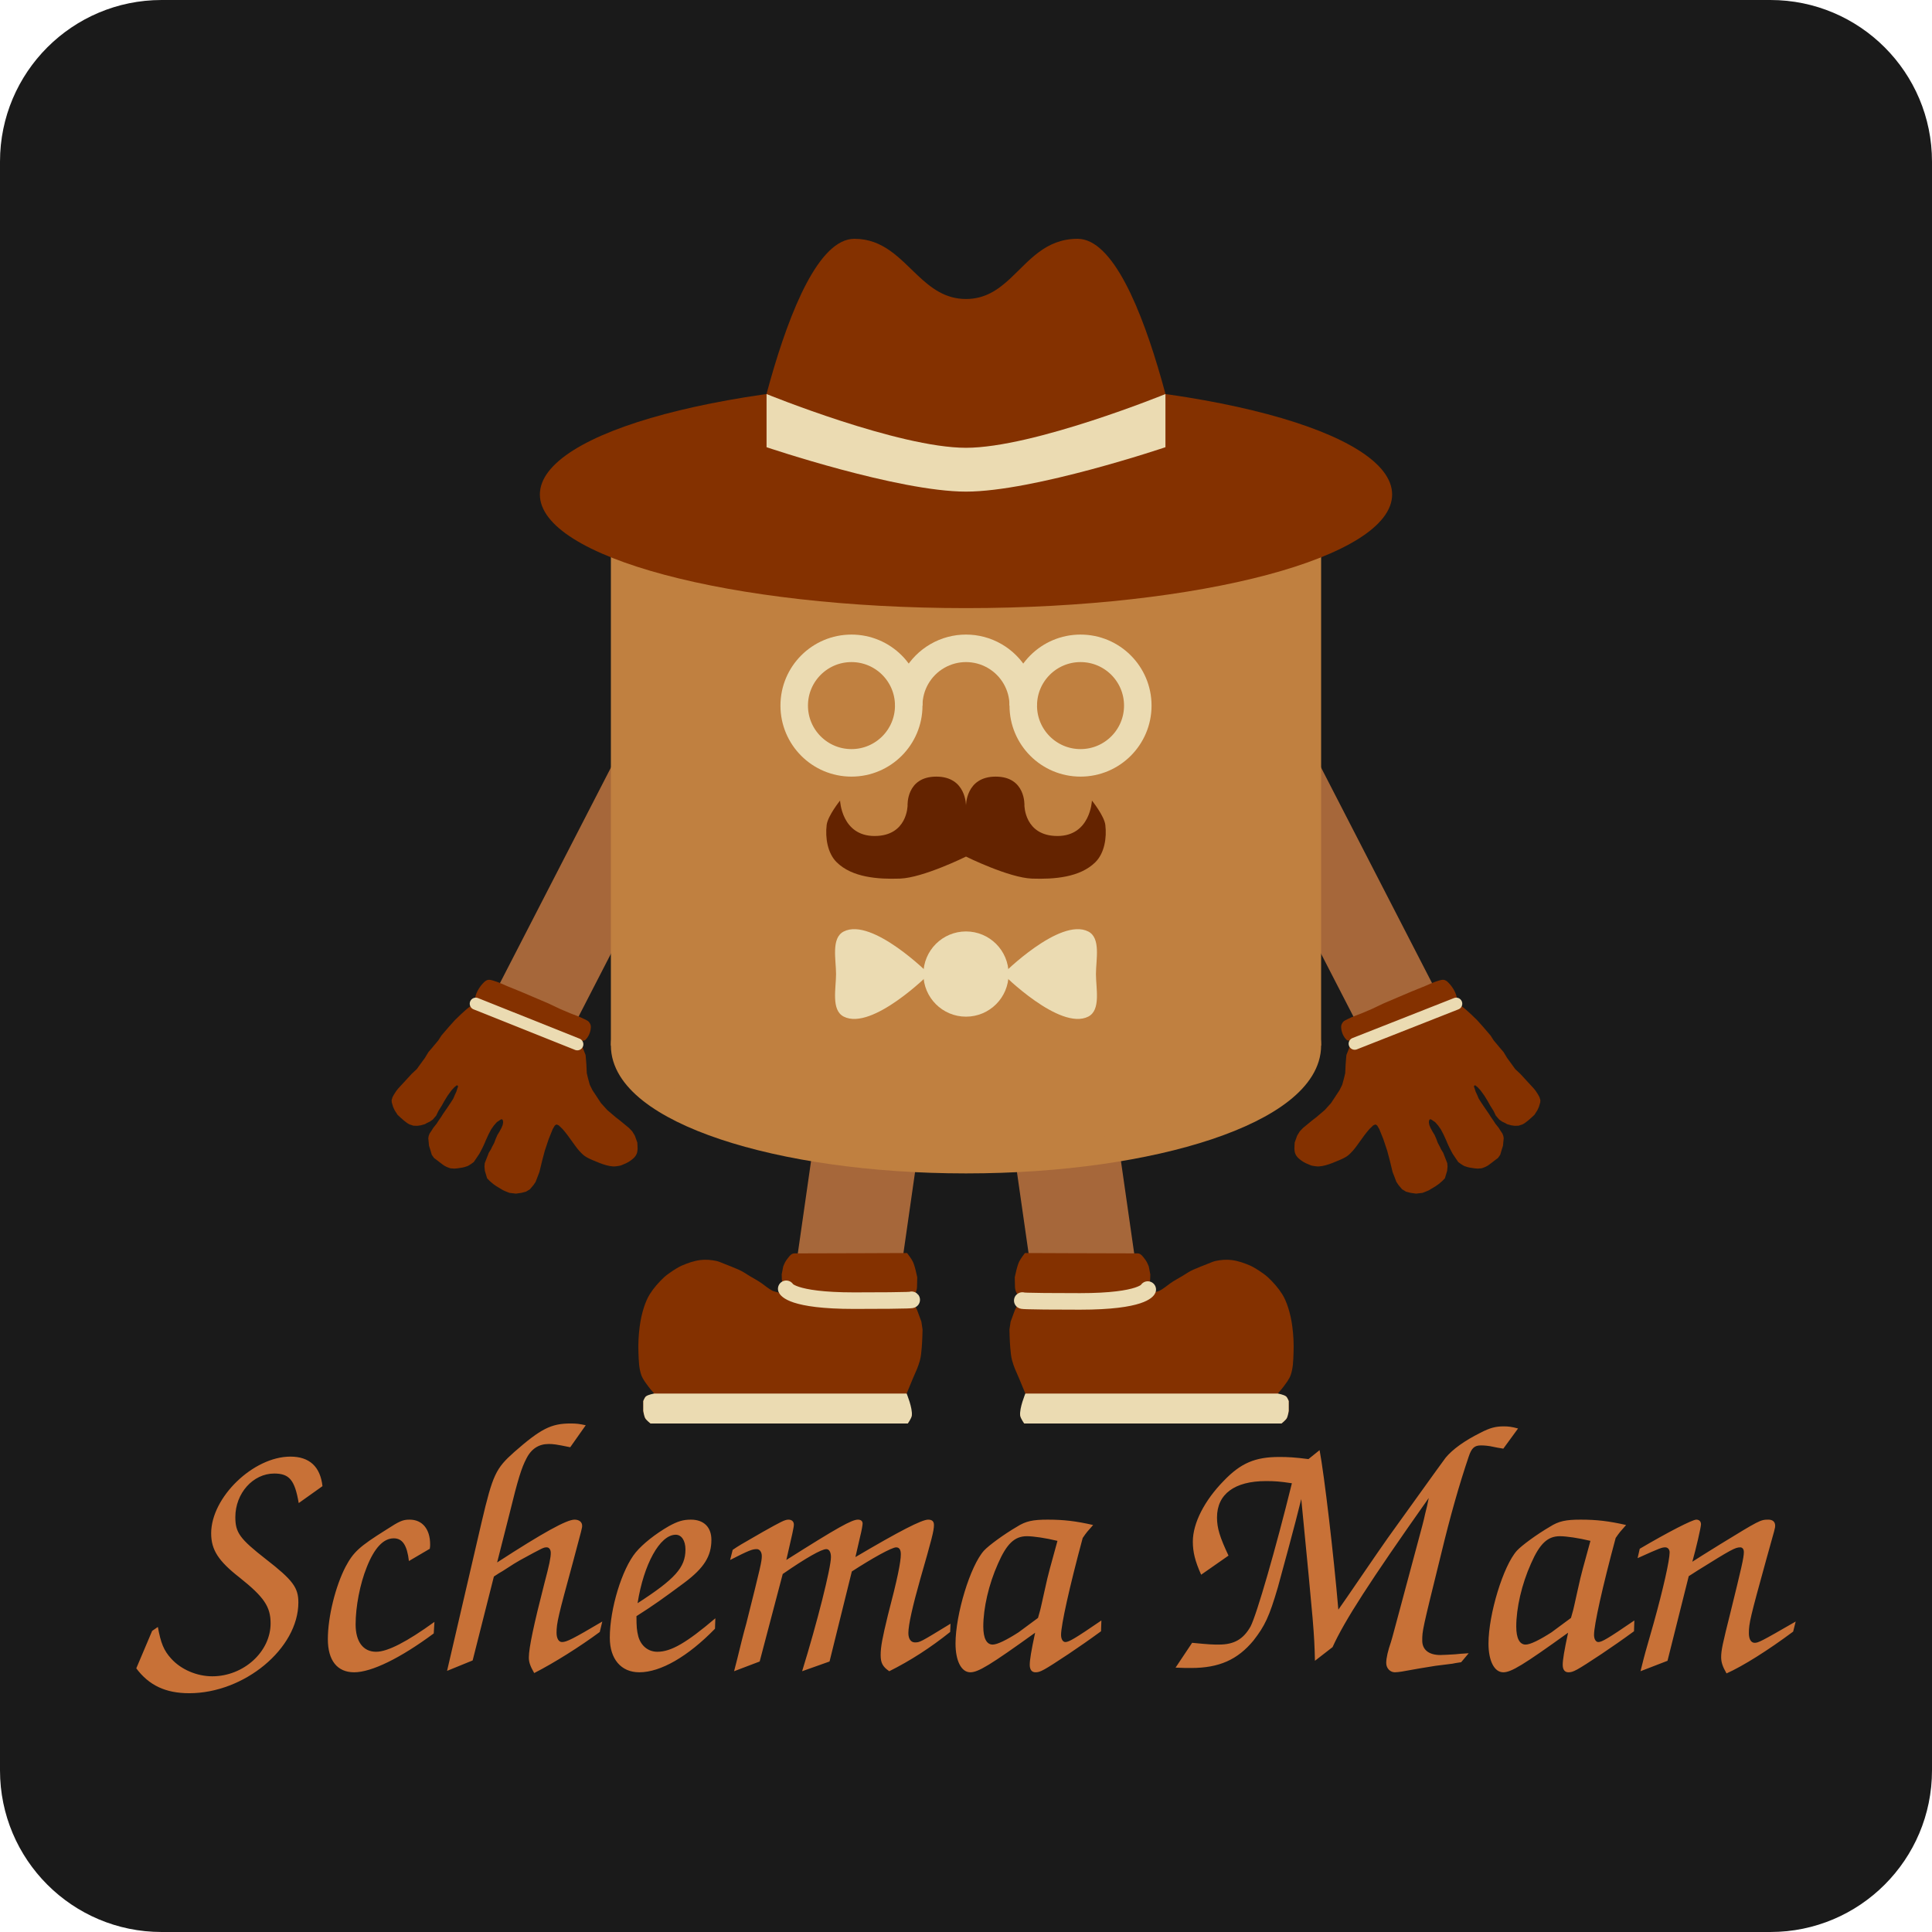
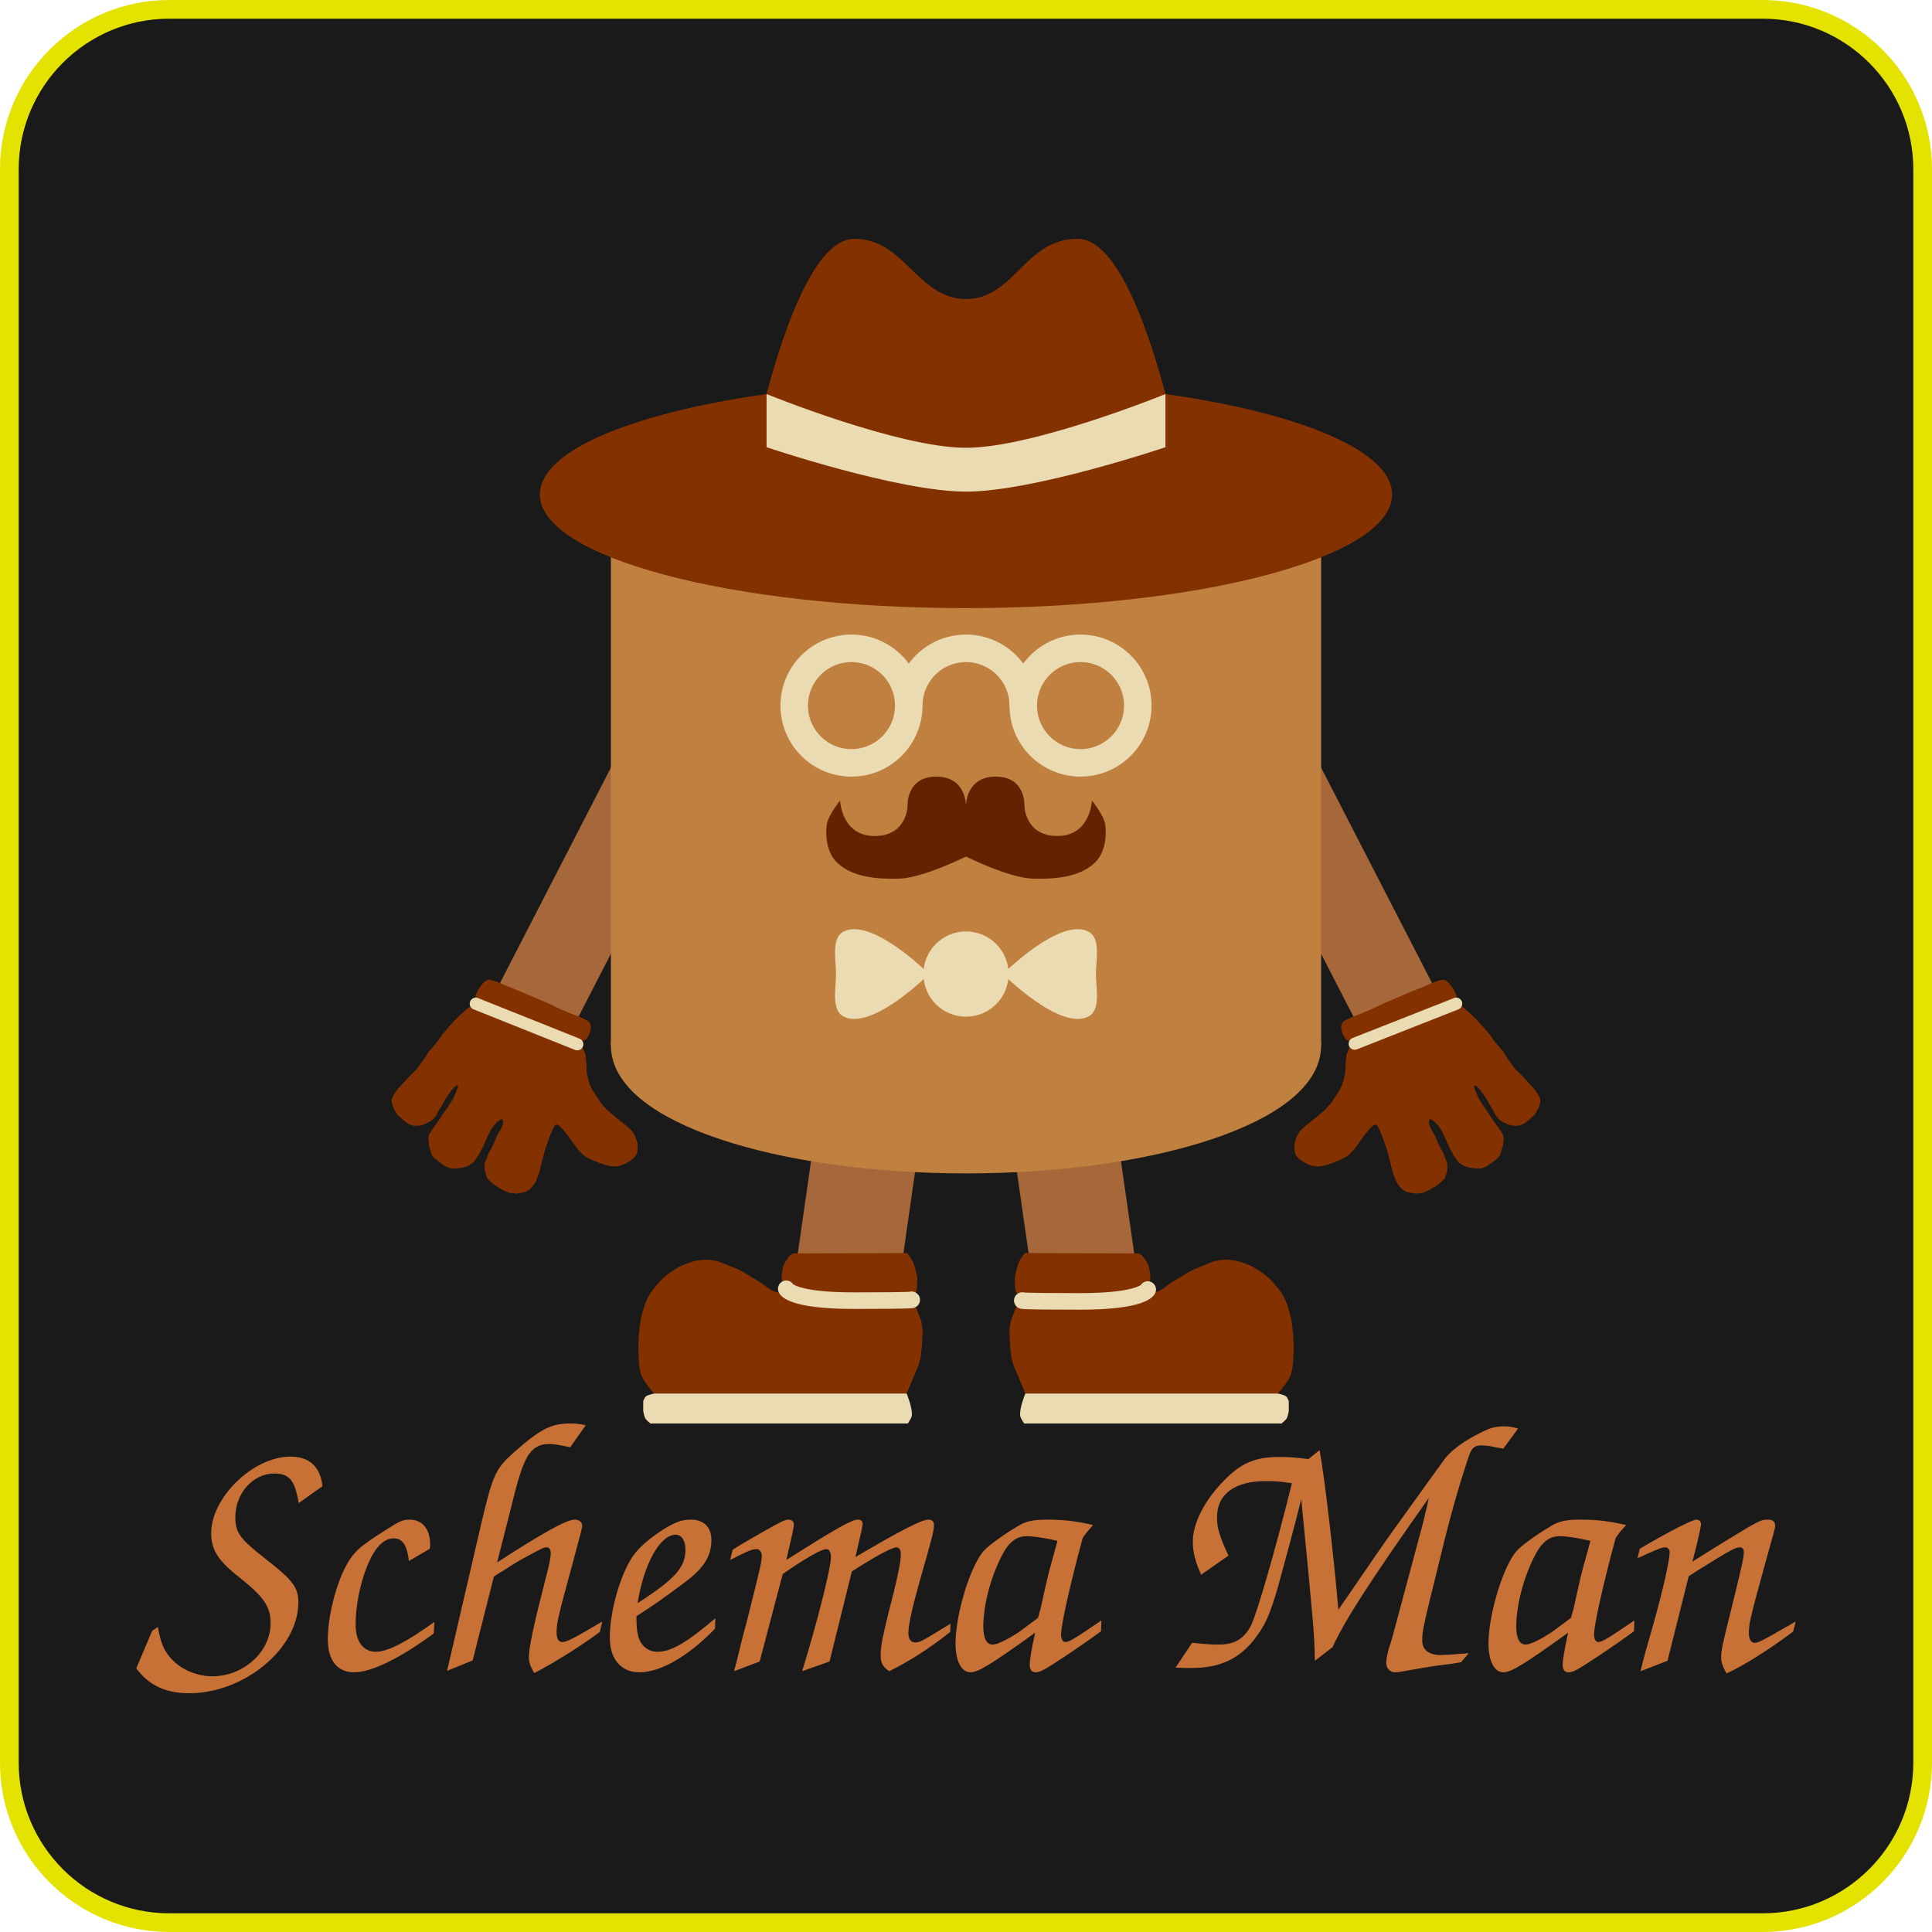
<svg xmlns="http://www.w3.org/2000/svg" width="512" height="512" viewBox="0 0 512 512" version="1.1" id="svg1">
  <defs id="defs1" />
  <g id="layer1">
-     <rect style="fill:#1a1a1a;stroke-width:2;stroke-linejoin:round;stroke-miterlimit:1" id="rect1" width="512" height="512" x="0" y="0" ry="42.829" />
+     <rect style="fill:#1a1a1a;stroke:#e4e200;stroke-width:4.952;stroke-linejoin:round;stroke-miterlimit:1;stroke-dasharray:none;stroke-opacity:1" id="rect1" width="507.048" height="507.048" x="2.476" y="2.476" ry="42.415" />
    <g id="g2" transform="translate(1.6552658e-6,28.25978)">
      <text xml:space="preserve" style="font-style:italic;font-variant:normal;font-weight:500;font-stretch:normal;font-size:95.435px;font-family:Z003;-inkscape-font-specification:'Z003, Medium Italic';font-variant-ligatures:normal;font-variant-caps:normal;font-variant-numeric:normal;font-variant-east-asian:normal;writing-mode:lr-tb;direction:ltr;fill:#c87137;fill-opacity:1;stroke:none;stroke-width:2;stroke-linejoin:round;stroke-miterlimit:1;stroke-dasharray:none" x="36.118" y="413.681" id="text1">
        <tspan id="tspan1" x="36.118" y="413.681" style="font-style:italic;font-variant:normal;font-weight:500;font-stretch:normal;font-size:95.435px;font-family:Z003;-inkscape-font-specification:'Z003, Medium Italic';font-variant-ligatures:normal;font-variant-caps:normal;font-variant-numeric:normal;font-variant-east-asian:normal;fill:#c87137;fill-opacity:1;stroke:none;stroke-width:2;stroke-dasharray:none">Schema Man</tspan>
      </text>
      <g id="g1" transform="matrix(0.7528657,0,0,0.7528657,54.65809,125.9163)">
        <g id="g9-8" transform="matrix(-1,0,0,1,520.9184,-170.6633)">
          <path style="fill:none;fill-opacity:1;stroke:#a6673a;stroke-width:30;stroke-dasharray:none;stroke-opacity:1" d="m 88.19,347.117 17.321,-33.643 8.815,-17.121 29.879,-58.033" id="path6-9" transform="translate(2.2e-6)" />
          <path style="fill:#843100;fill-opacity:1;stroke:none;stroke-width:4.822;stroke-dasharray:none" d="m 80.929,319.185 c -0.373,0.638 -1.377,0.581 -2.004,0.978 -0.616,0.39 -1.704,1.366 -1.704,1.366 l -1.484,1.343 -2.19,2.12 -2.218,2.482 -2.499,2.918 -1.112,1.726 -2.183,2.61 -1.282,1.487 -1.229,2.044 -1.754,2.402 -1.115,1.547 -1.854,1.735 -2.284,2.494 -2.437,2.639 -0.694,0.894 -0.788,1.223 -0.484,0.9 -0.312,1.065 0.039,0.714 0.468,1.614 0.599,1.281 0.983,1.525 1.143,1.066 1.063,0.932 1.232,0.945 0.793,0.447 1.349,0.441 1.366,0.043 1.222,-0.169 1.499,-0.422 0.449,-0.278 1.277,-0.624 1.023,-0.72 1.184,-1.381 0.76,-1.59 1.273,-2.044 0.801,-1.449 1.181,-1.924 1.383,-1.904 1.015,-1.091 0.773,-0.618 0.234,-0.04 0.311,0.357 -0.33,0.899 -0.305,0.99 -0.477,0.998 -0.581,1.385 -0.794,1.264 -1.223,1.833 -1.614,2.342 -0.618,0.991 -0.926,1.339 -0.68,1.054 -1.22,1.537 -0.519,0.837 -0.764,1.153 -0.338,0.88 -0.12,0.8 0.252,2.609 0.42,1.317 0.538,1.844 0.8,1.146 0.998,0.744 c 0,0 0.872,0.689 1.301,1.001 0.444,0.323 0.858,0.69 1.33,0.97 0.454,0.27 0.937,0.497 1.435,0.679 0.328,0.12 0.664,0.261 1.013,0.267 0.333,0.006 0.786,0.087 1.179,0.076 0.614,-0.017 1.435,-0.154 1.829,-0.22 0.394,-0.066 0.609,-0.072 0.908,-0.136 0.545,-0.117 0.917,-0.216 1.608,-0.454 0.886,-0.306 2.4,-1.503 2.4,-1.503 l 1.968,-2.916 1.101,-2.096 0.711,-1.537 0.432,-1.035 0.989,-2.173 0.929,-1.761 0.969,-1.366 1.033,-1.168 0.608,-0.395 0.673,-0.474 0.468,-0.155 0.36,0.377 0.094,0.698 -0.157,0.928 -0.197,0.488 -0.229,0.561 -0.693,1.281 -0.771,1.265 -0.614,1.431 -0.472,1.28 -0.768,1.443 -0.364,0.792 -0.803,1.315 -0.872,2.242 -0.542,1.389 -0.093,1.147 0.135,1.525 0.794,2.647 0.956,0.981 1.155,0.991 1.152,0.813 2.29,1.376 0.635,0.292 1.659,0.666 2.295,0.274 1.943,-0.276 1.587,-0.408 1.403,-0.853 1.238,-1.465 0.767,-1.145 1.339,-3.492 0.956,-3.947 0.919,-3.479 1.395,-4.171 1.397,-3.46 0.723,-1.251 0.596,-0.408 0.811,0.323 1.293,1.249 c 0,0 0.256,0.25 1.132,1.34 1.169,1.455 2.183,3.026 3.31,4.513 0.443,0.585 0.867,1.187 1.357,1.734 0.587,0.654 1.194,1.304 1.891,1.842 0.443,0.342 0.943,0.605 1.438,0.868 0.478,0.254 0.974,0.473 1.474,0.682 1.564,0.655 3.129,1.333 4.763,1.79 0.728,0.203 1.476,0.357 2.231,0.419 0.426,0.035 0.863,0.052 1.283,-0.028 0.634,-0.121 1.262,-0.115 1.86,-0.357 0.431,-0.174 1.239,-0.501 1.656,-0.704 1.071,-0.523 1.844,-1.062 2.723,-1.862 0.488,-0.445 0.854,-1.034 1.091,-1.648 0.205,-0.53 0.261,-1.683 0.261,-1.683 l -0.099,-2.082 -0.868,-2.44 -0.898,-1.483 -1.193,-1.253 -3.363,-2.769 -1.187,-0.897 -3.095,-2.636 -2.196,-2.434 -2.972,-4.51 -0.962,-1.929 -0.623,-2.261 -0.436,-1.841 -0.141,-3.007 -0.128,-1.641 -0.153,-1.732 c 0,0 -0.816,-2 -1.19,-3.013 -0.204,-0.552 -0.828,-1.137 -0.575,-1.669 0.256,-0.539 1.256,-0.218 1.688,-0.633 1.206,-1.158 1.914,-2.947 1.932,-4.612 0.007,-0.608 -0.281,-1.229 -0.669,-1.701 -0.376,-0.457 -0.971,-0.687 -1.498,-0.962 -1.558,-0.814 -4.878,-2.016 -4.878,-2.016 l -3.698,-1.564 -4.236,-2.007 -9.647,-4.11 -4.989,-2.026 c 0,0 -3.156,-1.466 -4.832,-1.905 -0.563,-0.147 -1.159,-0.349 -1.73,-0.237 -0.531,0.104 -1.019,0.431 -1.403,0.808 -1.43,1.405 -2.612,3.208 -3.083,5.148 -0.192,0.792 0.567,1.734 0.155,2.438 -5e-6,1e-5 0,-3e-5 0,-3e-5 z" id="path9-2" transform="translate(2.2e-6)" />
          <path style="fill:none;stroke:#ebdbb2;stroke-width:4.267;stroke-linecap:round;stroke-linejoin:miter;stroke-dasharray:none;stroke-opacity:1" d="m 405.11,333.036 35.733,-14.078" id="path23" transform="matrix(-1,0,0,1,521.7729,0.2264765)" />
        </g>
        <g id="g9" transform="translate(13.94973,-170.6633)">
          <path style="fill:none;fill-opacity:1;stroke:#a6673a;stroke-width:30;stroke-dasharray:none;stroke-opacity:1" d="M 88.19,347.117 144.205,238.321" id="path6" />
          <path style="fill:#843100;fill-opacity:1;stroke:none;stroke-width:4.822;stroke-dasharray:none" d="m 80.929,319.185 c -0.373,0.638 -1.377,0.581 -2.004,0.978 -0.616,0.39 -1.704,1.366 -1.704,1.366 l -1.484,1.343 -2.19,2.12 -2.218,2.482 -2.499,2.918 -1.112,1.726 -2.183,2.61 -1.282,1.487 -1.229,2.044 -1.754,2.402 -1.115,1.547 -1.854,1.735 -2.284,2.494 -2.437,2.639 -0.694,0.894 -0.788,1.223 -0.484,0.9 -0.312,1.065 0.039,0.714 0.468,1.614 0.599,1.281 0.983,1.525 1.143,1.066 1.063,0.932 1.232,0.945 0.793,0.447 1.349,0.441 1.366,0.043 1.222,-0.169 1.499,-0.422 0.449,-0.278 1.277,-0.624 1.023,-0.72 1.184,-1.381 0.76,-1.59 1.273,-2.044 0.801,-1.449 1.181,-1.924 1.383,-1.904 1.015,-1.091 0.773,-0.618 0.234,-0.04 0.311,0.357 -0.33,0.899 -0.305,0.99 -0.477,0.998 -0.581,1.385 -0.794,1.264 -1.223,1.833 -1.614,2.342 -0.618,0.991 -0.926,1.339 -0.68,1.054 -1.22,1.537 -0.519,0.837 -0.764,1.153 -0.338,0.88 -0.12,0.8 0.252,2.609 0.42,1.317 0.538,1.844 0.8,1.146 0.998,0.744 c 0,0 0.872,0.689 1.301,1.001 0.444,0.323 0.858,0.69 1.33,0.97 0.454,0.27 0.937,0.497 1.435,0.679 0.328,0.12 0.664,0.261 1.013,0.267 0.333,0.006 0.786,0.087 1.179,0.076 0.614,-0.017 1.435,-0.154 1.829,-0.22 0.394,-0.066 0.609,-0.072 0.908,-0.136 0.545,-0.117 0.917,-0.216 1.608,-0.454 0.886,-0.306 2.4,-1.503 2.4,-1.503 l 1.968,-2.916 1.101,-2.096 0.711,-1.537 0.432,-1.035 0.989,-2.173 0.929,-1.761 0.969,-1.366 1.033,-1.168 0.608,-0.395 0.673,-0.474 0.468,-0.155 0.36,0.377 0.094,0.698 -0.157,0.928 -0.197,0.488 -0.229,0.561 -0.693,1.281 -0.771,1.265 -0.614,1.431 -0.472,1.28 -0.768,1.443 -0.364,0.792 -0.803,1.315 -0.872,2.242 -0.542,1.389 -0.093,1.147 0.135,1.525 0.794,2.647 0.956,0.981 1.155,0.991 1.152,0.813 2.29,1.376 0.635,0.292 1.659,0.666 2.295,0.274 1.943,-0.276 1.587,-0.408 1.403,-0.853 1.238,-1.465 0.767,-1.145 1.339,-3.492 0.956,-3.947 0.919,-3.479 1.395,-4.171 1.397,-3.46 0.723,-1.251 0.596,-0.408 0.811,0.323 1.293,1.249 c 0,0 0.256,0.25 1.132,1.34 1.169,1.455 2.183,3.026 3.31,4.513 0.443,0.585 0.867,1.187 1.357,1.734 0.587,0.654 1.194,1.304 1.891,1.842 0.443,0.342 0.943,0.605 1.438,0.868 0.478,0.254 0.974,0.473 1.474,0.682 1.564,0.655 3.129,1.333 4.763,1.79 0.728,0.203 1.476,0.357 2.231,0.419 0.426,0.035 0.863,0.052 1.283,-0.028 0.634,-0.121 1.262,-0.115 1.86,-0.357 0.431,-0.174 1.239,-0.501 1.656,-0.704 1.071,-0.523 1.844,-1.062 2.723,-1.862 0.488,-0.445 0.854,-1.034 1.091,-1.648 0.205,-0.53 0.261,-1.683 0.261,-1.683 l -0.099,-2.082 -0.868,-2.44 -0.898,-1.483 -1.193,-1.253 -3.363,-2.769 -1.187,-0.897 -3.095,-2.636 -2.196,-2.434 -2.972,-4.51 -0.962,-1.929 -0.623,-2.261 -0.436,-1.841 -0.141,-3.007 -0.128,-1.641 -0.153,-1.732 c 0,0 -0.816,-2 -1.19,-3.013 -0.204,-0.552 -0.828,-1.137 -0.575,-1.669 0.256,-0.539 1.256,-0.218 1.688,-0.633 1.206,-1.158 1.914,-2.947 1.932,-4.612 0.007,-0.608 -0.281,-1.229 -0.669,-1.701 -0.376,-0.457 -0.971,-0.687 -1.498,-0.962 -1.558,-0.814 -4.878,-2.016 -4.878,-2.016 l -3.698,-1.564 -4.236,-2.007 -9.647,-4.11 -4.989,-2.026 c 0,0 -3.156,-1.466 -4.832,-1.905 -0.563,-0.147 -1.159,-0.349 -1.73,-0.237 -0.531,0.104 -1.019,0.431 -1.403,0.808 -1.43,1.405 -2.612,3.208 -3.083,5.148 -0.192,0.792 0.567,1.734 0.155,2.438 -5e-6,1e-5 0,-3e-5 0,-3e-5 z" id="path9" />
          <path style="fill:none;stroke:#ebdbb2;stroke-width:4.267;stroke-linecap:round;stroke-linejoin:miter;stroke-dasharray:none;stroke-opacity:1" d="M 119.178,333.24 83.445,318.959" id="path23-8" transform="translate(-2.515686,0.2264557)" />
        </g>
        <ellipse style="fill:#de9955;stroke:#de9955;stroke-width:9.655" id="path1" cx="267.434" cy="-16.744" rx="120.172" ry="40.172" />
        <g id="g23" transform="translate(-0.8545757,-170.4369)">
          <rect style="fill:#a6673a;fill-opacity:1;stroke:none;stroke-width:0;stroke-dasharray:none" id="rect2-2" width="37.578" height="105.125" x="319.484" y="391.578" transform="matrix(-0.989011,0,0.07452728,0.5199288,609.137,167.3703)" />
          <path style="fill:#843100;fill-opacity:1;stroke:none;stroke-width:27.061;stroke-dasharray:none" d="m 339.59,421.01 c 1.395,-0.7 2.6,-1.727 3.864,-2.642 1.278,-0.926 2.799,-1.722 4.156,-2.529 1.394,-0.83 2.555,-1.7 4.048,-2.335 1.664,-0.709 3.337,-1.399 5.028,-2.042 0.965,-0.367 1.906,-0.833 2.917,-1.036 1.776,-0.356 3.627,-0.508 5.427,-0.297 2.275,0.267 4.479,1.057 6.587,1.953 1.056,0.449 2.994,1.699 2.994,1.699 0,0 2.245,1.466 3.219,2.378 1.919,1.799 3.693,3.801 5.09,6.03 0.88,1.405 1.5,2.97 2.021,4.544 0.716,2.162 1.192,4.41 1.497,6.667 0.423,3.132 0.579,6.312 0.449,9.469 -0.107,2.61 -0.131,5.311 -1.01,7.771 -0.556,1.555 -1.646,2.87 -2.62,4.204 -0.591,0.81 -1.946,2.293 -1.946,2.293 l 2.994,1.019 0.898,1.614 v 3.737 l -0.749,2.463 -1.796,1.699 H 292.088 l -1.424,-2.799 0.832,-3.523 c 0.756,-2.334 0.837,-1.786 0.994,-4.209 l -2.183,-5.279 c 0,0 -1.04,-2.393 -1.438,-3.307 -0.369,-0.848 -0.793,-2.148 -1.041,-3.038 -0.42,-1.509 -0.516,-3.094 -0.662,-4.654 -0.194,-2.083 -0.28,-6.27 -0.28,-6.27 l 0.412,-2.76 1.399,-3.801 c 0.538,-1.461 1.562,-2.473 2.044,-3.904 0,0 -1.18,-2.076 -1.415,-2.538 -0.539,-1.059 -0.494,-2.114 -0.494,-2.114 l -0.075,-3.27 0.599,-2.633 c 0,0 0.497,-1.953 0.936,-2.852 0.537,-1.101 2.048,-3.051 2.048,-3.051 0,0 28.488,0.127 39.682,0.127 1.259,0 2.089,1.471 2.858,2.467 0.49,0.635 1.059,2.162 1.059,2.162 l 0.529,2.762 -0.052,1.846 c 0,0 -0.346,2.388 -0.865,3.457 -0.668,1.378 -0.737,1.81 -0.737,1.81 0,0 4.424,-1.111 4.777,-1.288 z" id="path15" transform="translate(-3.304473,-0.9479736)" />
          <path style="fill:none;stroke:#ebdbb2;stroke-width:5.825;stroke-linecap:round;stroke-linejoin:miter;stroke-dasharray:none;stroke-opacity:1" d="m 291.44,427.385 c 0,0 -1.927,0.314 20.275,0.314 22.202,0 23.859,-4.175 23.859,-4.175" id="path22" transform="translate(-3.304467,-3.947974)" />
          <path style="fill:#ebdbb2;fill-opacity:1;stroke:none;stroke-width:4.9;stroke-dasharray:none" d="m 381.309,460.135 h -88.82 c 0,0 -2.141,5.102 -1.826,7.731 0.125,1.04 1.424,2.799 1.424,2.799 h 90.569 c 0,0 1.406,-1.088 1.839,-1.839 0.454,-0.787 0.706,-2.634 0.706,-2.634 v -3.425 c 0,0 -0.456,-1.23 -0.94,-1.628 -0.803,-0.66 -2.952,-1.005 -2.952,-1.005 z" id="path21" transform="translate(-3.304467,-3.947974)" />
        </g>
        <g id="g24" transform="translate(-0.8545757,-170.4369)">
          <rect style="fill:#a6673a;fill-opacity:1;stroke:none;stroke-width:0;stroke-dasharray:none" id="rect2-2-1" width="37.578" height="105.125" x="319.484" y="391.578" transform="matrix(0.989011,0,-0.07452728,0.5199288,-72.55975,167.3703)" />
          <path style="fill:#843100;fill-opacity:1;stroke:none;stroke-width:27.061;stroke-dasharray:none" d="m 339.59,421.01 c 1.395,-0.7 2.6,-1.727 3.864,-2.642 1.278,-0.926 2.799,-1.722 4.156,-2.529 1.394,-0.83 2.555,-1.7 4.048,-2.335 1.664,-0.709 3.337,-1.399 5.028,-2.042 0.965,-0.367 1.906,-0.833 2.917,-1.036 1.776,-0.356 3.627,-0.508 5.427,-0.297 2.275,0.267 4.479,1.057 6.587,1.953 1.056,0.449 2.994,1.699 2.994,1.699 0,0 2.245,1.466 3.219,2.378 1.919,1.799 3.693,3.801 5.09,6.03 0.88,1.405 1.5,2.97 2.021,4.544 0.716,2.162 1.192,4.41 1.497,6.667 0.423,3.132 0.579,6.312 0.449,9.469 -0.107,2.61 -0.131,5.311 -1.01,7.771 -0.556,1.555 -1.646,2.87 -2.62,4.204 -0.591,0.81 -1.946,2.293 -1.946,2.293 l 2.994,1.019 0.898,1.614 v 3.737 l -0.749,2.463 -1.796,1.699 H 292.088 l -1.424,-2.799 0.832,-3.523 c 0.756,-2.334 0.837,-1.786 0.994,-4.209 l -2.183,-5.279 c 0,0 -1.04,-2.393 -1.438,-3.307 -0.369,-0.848 -0.793,-2.148 -1.041,-3.038 -0.42,-1.509 -0.516,-3.094 -0.662,-4.654 -0.194,-2.083 -0.28,-6.27 -0.28,-6.27 l 0.412,-2.76 1.399,-3.801 c 0.538,-1.461 1.562,-2.473 2.044,-3.904 0,0 -1.18,-2.076 -1.415,-2.538 -0.539,-1.059 -0.494,-2.114 -0.494,-2.114 l -0.075,-3.27 0.599,-2.633 c 0,0 0.497,-1.953 0.936,-2.852 0.537,-1.101 2.048,-3.051 2.048,-3.051 0,0 28.488,0.127 39.682,0.127 1.259,0 2.089,1.471 2.858,2.467 0.49,0.635 1.059,2.162 1.059,2.162 l 0.529,2.762 -0.052,1.846 c 0,0 -0.346,2.388 -0.865,3.457 -0.668,1.378 -0.737,1.81 -0.737,1.81 0,0 4.424,-1.111 4.777,-1.288 z" id="path15-2" transform="matrix(-1,0,0,1,539.8817,-0.947932)" />
          <path style="fill:none;stroke:#ebdbb2;stroke-width:5.825;stroke-linecap:round;stroke-linejoin:miter;stroke-dasharray:none;stroke-opacity:1" d="m 290.74,427.121 c 0,0 -1.927,0.313 20.275,0.313 22.202,0 23.859,-4.175 23.859,-4.175" id="path22-3" transform="matrix(-1,0,0,1,539.8817,-3.947932)" />
          <path style="fill:#ebdbb2;fill-opacity:1;stroke:none;stroke-width:4.9;stroke-dasharray:none" d="m 381.309,460.135 h -88.82 c 0,0 -2.141,5.102 -1.826,7.731 0.125,1.04 1.424,2.799 1.424,2.799 h 90.569 c 0,0 1.406,-1.088 1.839,-1.839 0.454,-0.787 0.706,-2.634 0.706,-2.634 v -3.425 c 0,0 -0.456,-1.23 -0.94,-1.628 -0.803,-0.66 -2.952,-1.005 -2.952,-1.005 z" id="path21-9" transform="matrix(-1,0,0,1,539.8817,-3.947932)" />
        </g>
        <ellipse style="fill:#c08040;fill-opacity:1;stroke:#c08040;stroke-width:9.655;stroke-opacity:1" id="path1-2-5" cx="267.434" cy="163.256" rx="120.172" ry="40.172" />
        <rect style="fill:#c08040;fill-opacity:1;stroke:none;stroke-width:7.709" id="rect7" width="250" height="179.968" x="142.434" y="-16.728" />
        <g id="g14" transform="translate(11.43404,-170.4369)">
          <ellipse style="fill:#843100;fill-opacity:1;stroke:none;stroke-width:10.764" id="path1-4" cx="256" cy="139.709" rx="150" ry="40" />
          <path id="path18" style="fill:#843100;fill-opacity:1;stroke-width:5.409" d="M 336,149.709 H 176 c 0,0 15.914,-100 40.723,-100 10.146,0 15.95,6.937 22.257,12.873 4.717,4.439 9.714,8.318 17.02,8.318 6.667,0 11.275,-3.231 15.524,-7.17 6.633,-6.148 12.393,-14.021 23.753,-14.021 C 320.086,49.709 336,149.709 336,149.709 Z" />
          <path id="rect3" style="fill:#ebdbb2;fill-opacity:1;stroke-width:5.148" d="m 185.796,104.36 c 0,0 46.439,18.915 70.204,18.915 23.766,0 70.204,-18.915 70.204,-18.915 v 18.709 c 0,0 -46.247,15.632 -70.202,15.632 -23.957,2.2e-4 -70.206,-15.632 -70.206,-15.632 z" />
        </g>
        <g id="g11" transform="translate(4.150332,-170.4369)">
          <circle style="fill:none;stroke:#ebdbb2;stroke-width:9.685;stroke-opacity:1" id="path4" cx="222.969" cy="214.022" r="20.157" />
          <path style="fill:none;stroke:#ebdbb2;stroke-width:9.685;stroke-opacity:1" id="path4-4" d="m 283.441,-214.022 a 20.157,20.157 0 0 1 -10.079,17.457 20.157,20.157 0 0 1 -20.157,0 20.157,20.157 0 0 1 -10.079,-17.457" transform="scale(1,-1)" />
          <circle style="fill:none;stroke:#ebdbb2;stroke-width:9.685;stroke-opacity:1" id="path4-0" cx="303.598" cy="214.022" r="20.157" />
        </g>
        <g id="g10" transform="translate(1.804179,-170.4369)">
          <path style="fill:#642300;fill-opacity:1;stroke:none;stroke-width:7.559;stroke-opacity:1" d="m 265.63,267.17 v -17.866 c 0,0 0.169,-10.281 -10.45,-10.281 -10.618,0 -10.113,10.113 -10.113,10.113 0,0 0,10.787 -11.63,10.787 -11.63,0 -12.135,-12.472 -12.135,-12.472 0,0 -4.328,5.351 -4.719,8.596 -0.542,4.488 0.301,9.917 3.51,13.1 5.446,5.403 14.61,6.038 22.277,5.777 8.168,-0.278 23.259,-7.753 23.259,-7.753 z" id="path10" />
          <path style="fill:#642300;fill-opacity:1;stroke:none;stroke-width:7.559;stroke-opacity:1" d="m 265.63,267.17 v -17.866 c 0,0 -0.169,-10.281 10.45,-10.281 10.618,0 10.113,10.113 10.113,10.113 0,0 0,10.787 11.63,10.787 11.63,0 12.135,-12.472 12.135,-12.472 0,0 4.328,5.351 4.719,8.596 0.542,4.488 -0.301,9.917 -3.51,13.1 -5.446,5.403 -14.61,6.038 -22.277,5.777 -8.168,-0.278 -23.259,-7.753 -23.259,-7.753 z" id="path10-6" />
        </g>
        <g id="g12" transform="translate(-182.0098,-172.6096)">
          <path id="path9-6" style="fill:#ebdbb2;fill-opacity:1;stroke-width:7.559" transform="matrix(0,1.547464,-1.786858,0,887.0829,-141.5238)" d="m 301.924,268.986 c -1.468,2.545 -6.409,1.534 -9.693,1.534 -3.285,0 -8.226,1.011 -9.693,-1.534 -3.228,-5.598 9.693,-16.789 9.693,-16.789 0,0 12.921,11.192 9.693,16.789 z" />
          <circle style="fill:#ebdbb2;fill-opacity:1;stroke:none;stroke-width:4.004;stroke-opacity:1" id="path7" cx="449.444" cy="310.693" r="15" />
          <path id="path9-6-7" style="fill:#ebdbb2;fill-opacity:1;stroke-width:12.57" d="m 492.444,325.693 c 4.547,-2.271 2.741,-9.917 2.741,-15 0,-5.083 1.806,-12.729 -2.741,-15 -10.002,-4.996 -30,15 -30,15 0,0 19.998,19.996 30,15 z" />
        </g>
      </g>
    </g>
  </g>
</svg>
